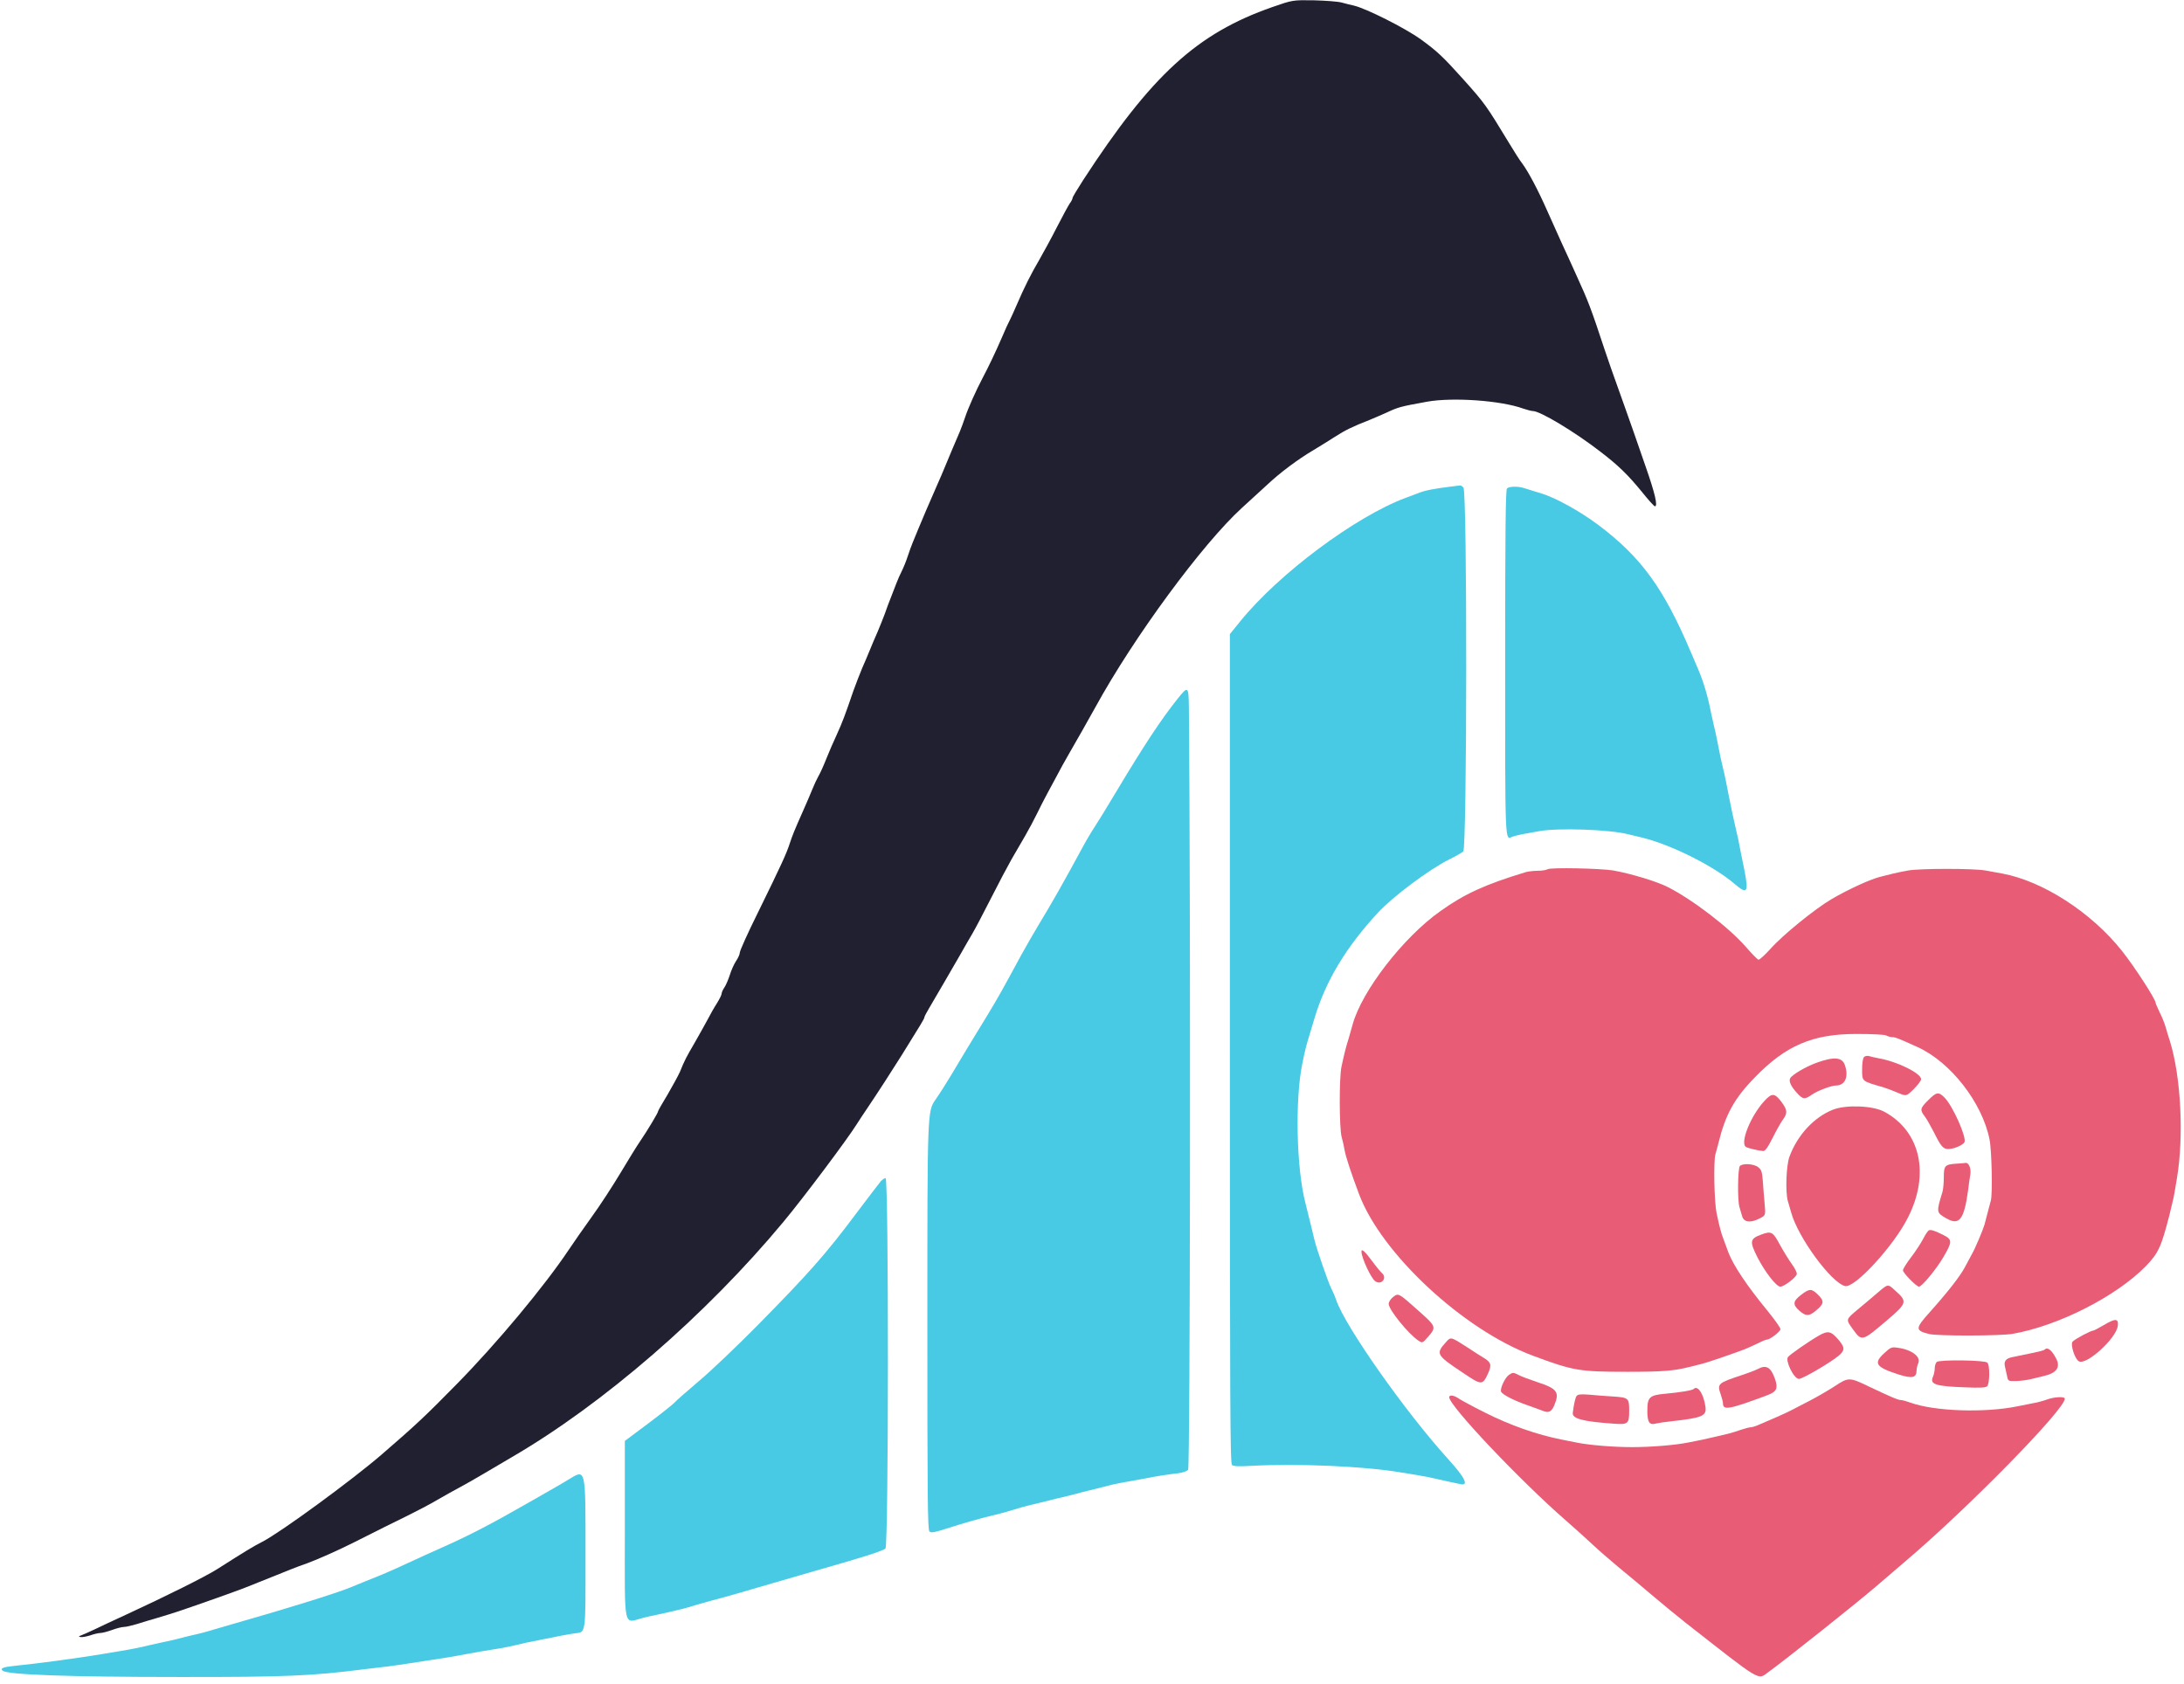
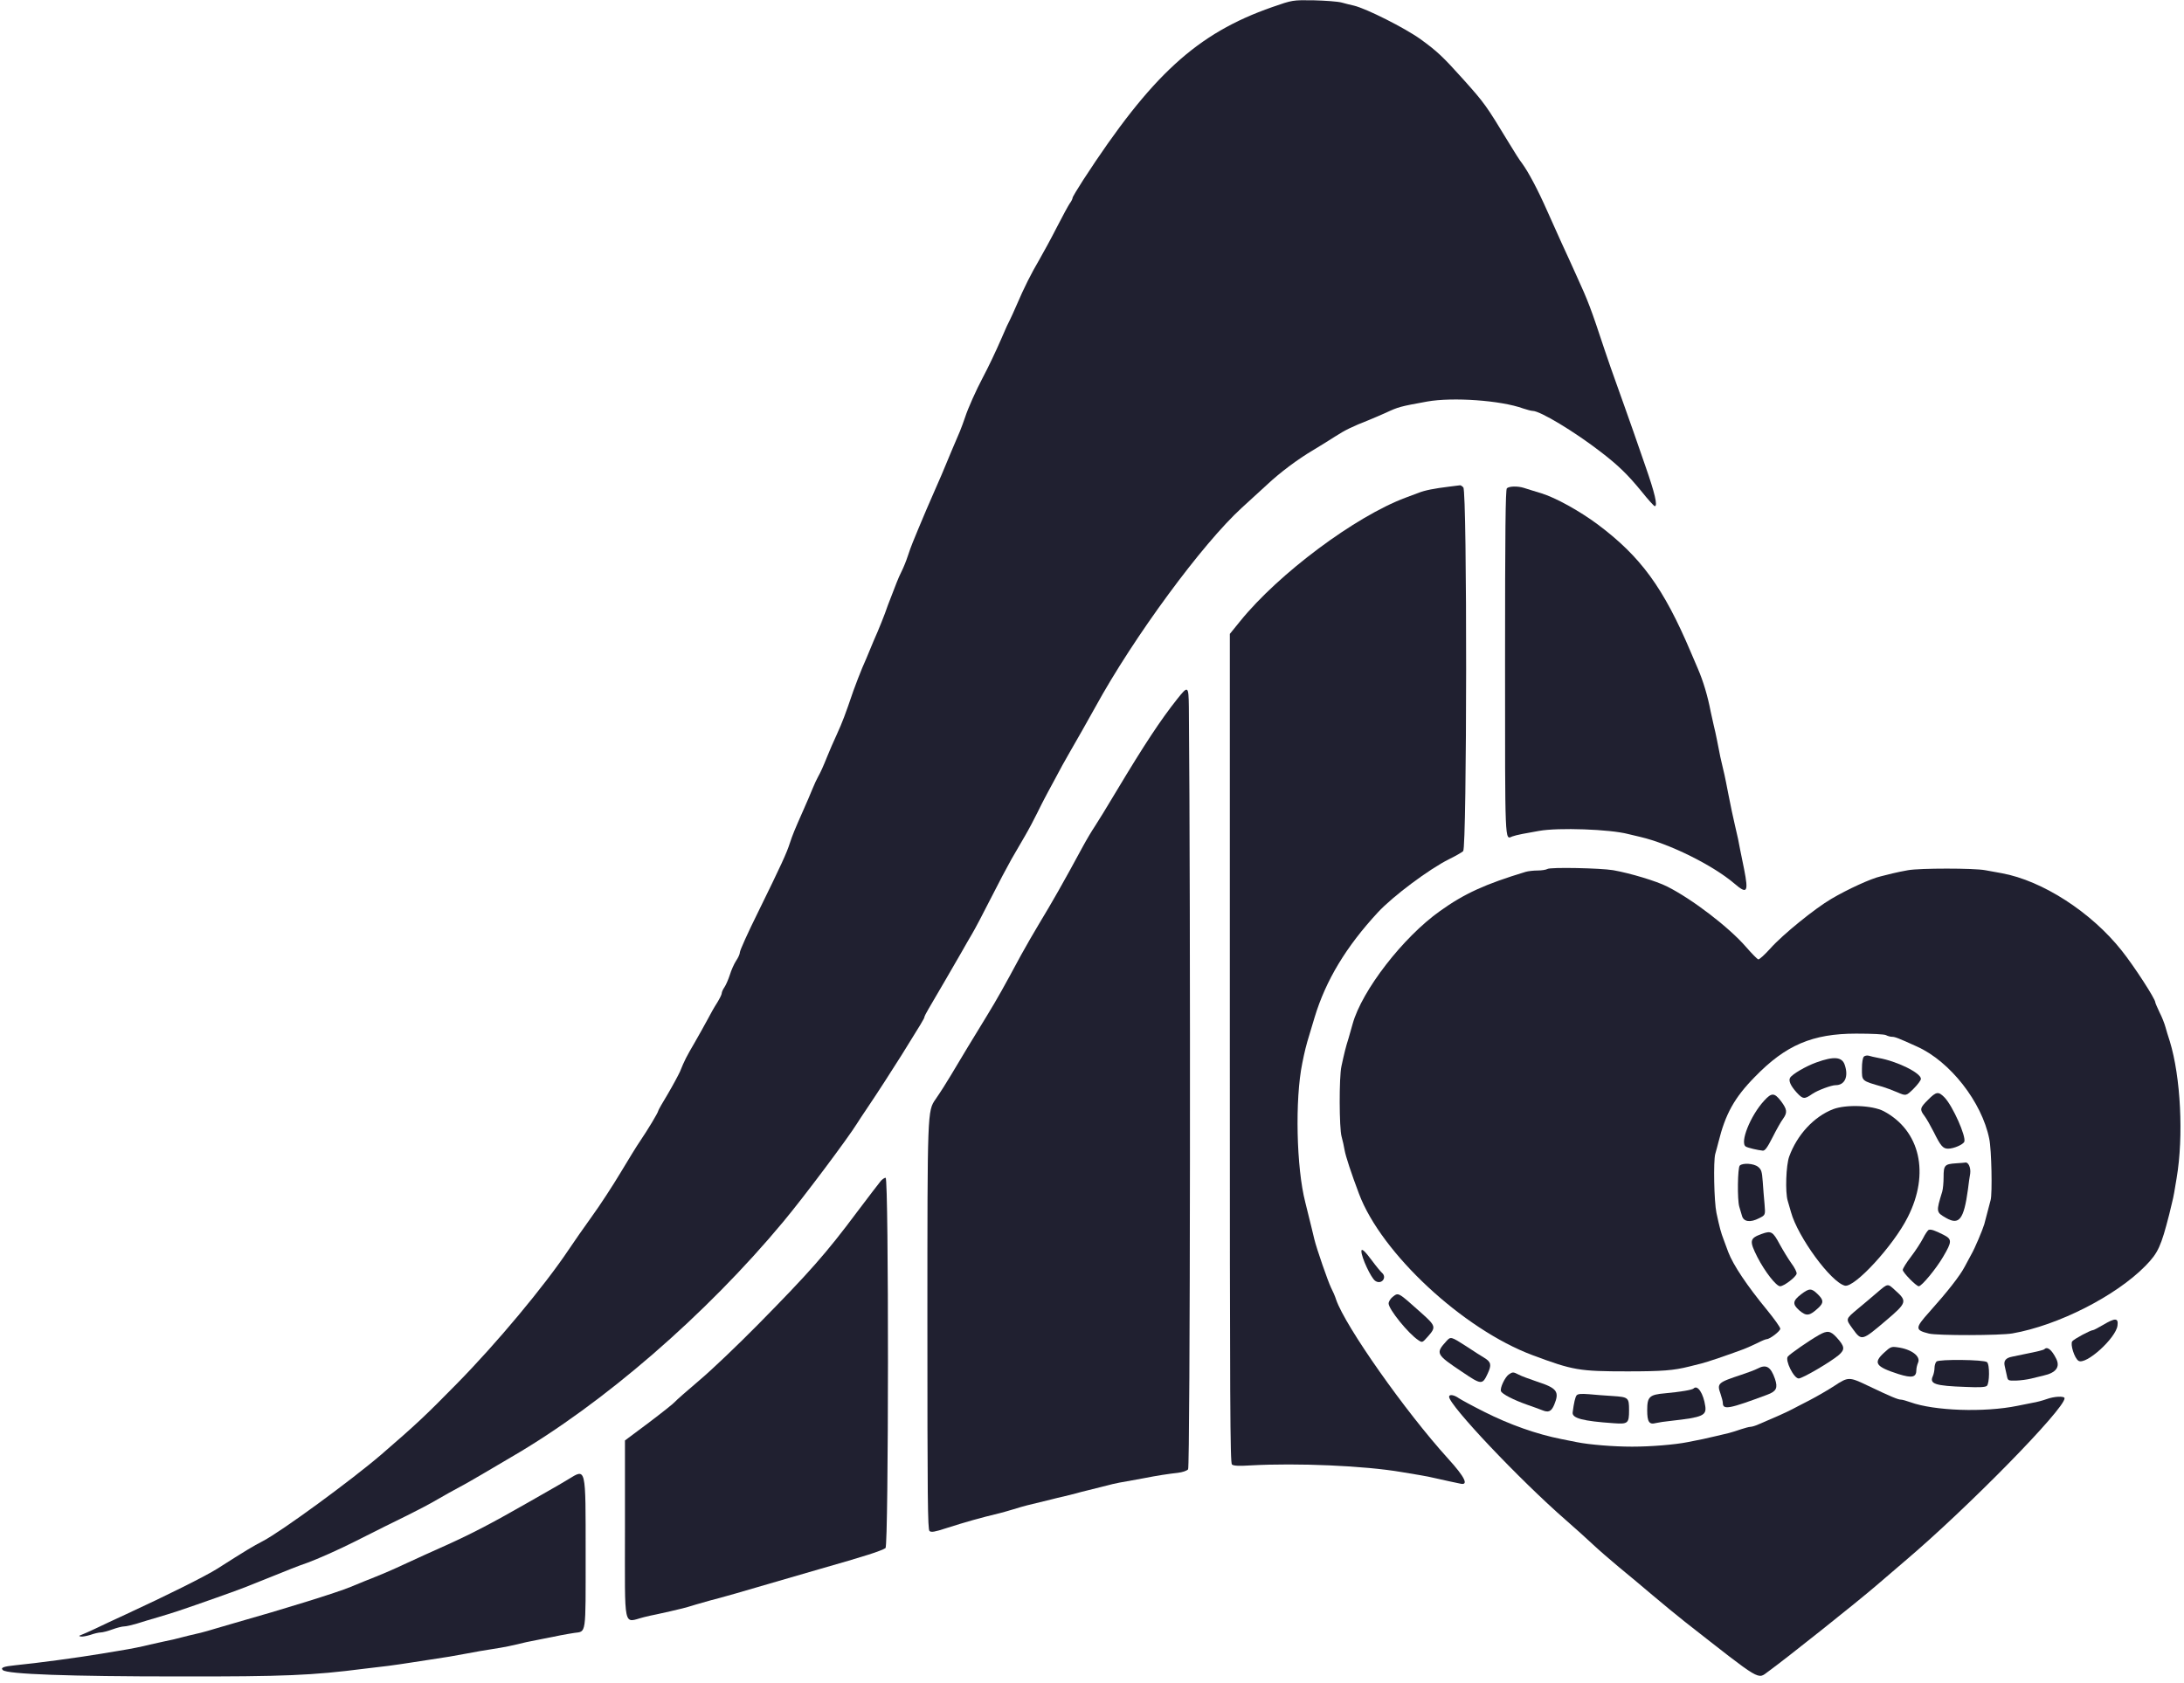
- <svg xmlns="http://www.w3.org/2000/svg" viewBox="50.9 260.2 1443.9 1113.2">
+ <svg xmlns="http://www.w3.org/2000/svg" viewBox="50.9 260.2 1443.9 1113.2" width="1444" height="1113">
  <g transform="translate(0,1550) scale(0.1,-0.1)" stroke="none">
    <g id="hill" fill="#202030">
      <path d="M8920 12851 c-498 -174 -798 -449 -1250 -1144 -38 -59 -70 -112 -70 -118 0 -6 -8 -23 -19 -37 -10 -15 -48 -85 -85 -157 -36 -71 -89 -168 -116 -215 -54 -92 -100 -183 -150 -300 -18 -41 -37 -84 -43 -95 -17 -33 -23 -46 -57 -125 -36 -83 -87 -191 -124 -260 -43 -81 -98 -204 -116 -260 -10 -30 -26 -73 -35 -95 -41 -95 -74 -174 -95 -225 -12 -30 -39 -93 -60 -140 -49 -111 -92 -212 -120 -280 -12 -30 -29 -71 -37 -90 -8 -19 -23 -60 -33 -91 -10 -31 -28 -75 -39 -97 -11 -22 -27 -57 -35 -79 -8 -21 -24 -63 -36 -93 -12 -30 -31 -80 -41 -110 -11 -30 -33 -84 -48 -120 -16 -36 -39 -90 -51 -120 -12 -30 -35 -84 -51 -120 -15 -36 -41 -103 -58 -150 -56 -164 -72 -206 -110 -290 -22 -47 -49 -110 -61 -140 -29 -72 -46 -110 -63 -140 -8 -14 -25 -50 -37 -80 -12 -30 -39 -93 -60 -140 -62 -140 -71 -163 -90 -220 -21 -65 -53 -136 -211 -458 -66 -133 -119 -251 -119 -263 0 -11 -11 -36 -25 -56 -13 -20 -32 -62 -41 -92 -10 -31 -26 -68 -36 -83 -10 -14 -18 -32 -18 -40 0 -8 -14 -36 -30 -62 -17 -26 -46 -77 -65 -114 -20 -37 -58 -105 -85 -152 -52 -89 -66 -115 -96 -190 -11 -24 -47 -91 -81 -149 -35 -57 -63 -107 -63 -111 0 -10 -69 -125 -120 -200 -21 -30 -79 -125 -130 -210 -51 -85 -136 -216 -190 -290 -53 -74 -121 -171 -150 -215 -163 -244 -479 -623 -745 -893 -204 -208 -267 -267 -495 -464 -199 -171 -662 -510 -785 -574 -66 -34 -107 -59 -302 -183 -76 -48 -330 -175 -603 -301 -74 -34 -166 -77 -205 -96 -38 -18 -79 -36 -90 -40 -17 -6 -18 -8 -3 -11 9 -2 37 3 63 11 25 9 56 16 68 16 12 0 47 9 77 20 30 11 65 20 79 20 13 0 51 9 85 19 33 11 95 29 136 41 41 12 102 31 135 42 132 44 393 137 443 157 58 23 125 50 205 82 28 11 75 30 102 41 28 11 75 29 105 39 66 24 206 86 313 140 181 91 238 120 347 173 63 31 153 78 200 106 47 27 112 64 145 81 33 17 107 60 165 94 58 34 139 82 180 106 606 352 1287 942 1798 1557 135 162 427 552 487 649 11 18 41 63 66 100 65 96 174 265 229 353 129 207 150 242 150 250 0 5 13 30 29 57 43 73 169 289 214 368 22 39 54 95 72 125 18 30 74 136 124 235 50 99 112 216 137 260 26 44 66 114 90 155 24 41 60 109 80 150 20 41 42 84 48 95 5 11 36 67 67 125 30 58 75 139 99 180 23 41 61 107 83 145 22 39 61 108 87 155 254 464 709 1082 970 1320 52 47 126 115 165 151 86 81 205 170 305 229 41 25 107 65 145 90 67 43 111 65 228 111 28 12 77 32 107 46 86 40 94 42 275 75 169 30 487 8 635 -46 25 -8 53 -16 63 -16 49 0 276 -137 447 -269 120 -92 181 -152 272 -263 43 -54 83 -98 88 -98 21 0 0 88 -62 265 -6 17 -41 118 -78 225 -38 107 -87 247 -110 310 -23 63 -60 169 -82 235 -91 275 -107 318 -188 495 -26 58 -70 155 -98 215 -27 61 -69 153 -92 205 -64 145 -126 261 -167 317 -14 17 -53 78 -87 135 -153 252 -160 262 -304 423 -133 148 -171 184 -280 263 -104 75 -361 204 -442 223 -19 4 -55 13 -80 20 -25 7 -108 13 -185 15 -140 2 -140 2 -275 -45z" />
    </g>
-     <g id="wave" fill="#48CAE4">
+     <g id="wave" fill="#202030">
      <path d="M10090 9679 c-98 -12 -161 -24 -205 -42 -22 -8 -59 -22 -83 -31 -332 -124 -839 -502 -1093 -816 l-69 -85 0 -2741 c0 -2367 2 -2743 14 -2753 10 -9 46 -11 123 -6 309 17 753 -2 998 -44 33 -6 87 -15 120 -20 33 -5 80 -15 105 -21 25 -6 65 -15 90 -20 25 -5 57 -12 71 -15 62 -16 35 41 -78 165 -283 312 -678 873 -740 1051 -7 23 -23 59 -34 80 -20 41 -95 257 -110 319 -4 19 -13 53 -18 75 -6 22 -15 60 -21 85 -6 25 -16 63 -21 85 -59 228 -69 681 -20 920 15 76 27 124 46 185 9 30 25 84 36 120 74 244 208 466 418 693 99 107 340 287 471 352 41 20 83 44 93 53 25 22 27 2381 1 2406 -8 9 -18 15 -22 14 -4 0 -36 -5 -72 -9z" />
      <path d="M10472 9668 c-9 -9 -12 -278 -12 -1149 0 -1220 -2 -1175 47 -1154 10 4 41 12 68 17 28 5 77 14 110 20 127 23 469 11 590 -21 22 -5 58 -14 80 -19 193 -45 479 -187 621 -308 85 -73 95 -59 65 94 -25 124 -32 155 -40 200 -6 26 -15 67 -21 92 -6 25 -15 65 -20 90 -19 94 -30 147 -39 195 -5 28 -15 70 -21 95 -11 44 -20 85 -39 185 -5 28 -15 70 -21 95 -6 25 -15 65 -20 90 -20 105 -50 204 -85 285 -10 22 -31 72 -47 110 -181 427 -331 631 -615 844 -121 90 -279 177 -370 205 -48 15 -102 31 -119 37 -42 13 -98 11 -112 -3z" />
      <path d="M8291 8273 c-108 -136 -217 -301 -398 -603 -64 -107 -130 -215 -147 -240 -17 -25 -53 -85 -80 -135 -128 -237 -203 -368 -286 -505 -35 -58 -89 -152 -121 -210 -112 -208 -156 -287 -225 -400 -89 -144 -177 -291 -239 -395 -26 -44 -71 -115 -101 -158 -54 -78 -54 -78 -54 -1461 0 -1183 2 -1385 14 -1395 11 -10 35 -6 108 18 132 42 223 68 356 100 20 5 62 17 92 26 30 10 71 21 90 26 42 10 105 25 160 39 22 6 59 15 83 20 23 6 59 15 80 20 20 6 55 15 77 20 22 6 58 15 80 20 22 6 59 15 83 21 23 6 67 14 97 19 30 5 80 14 110 20 85 17 170 30 227 36 31 4 58 13 67 23 14 15 17 3729 5 5044 -2 140 -5 142 -78 50z" />
      <path d="M6333 5088 c-11 -13 -82 -106 -159 -208 -203 -272 -316 -400 -654 -743 -135 -137 -310 -304 -390 -371 -80 -68 -152 -131 -160 -141 -8 -10 -86 -72 -172 -137 l-158 -118 0 -584 c0 -685 -14 -620 125 -585 22 6 60 14 85 19 25 5 65 14 90 20 25 6 61 15 80 19 19 5 60 16 90 26 30 9 73 21 95 27 58 14 257 71 415 118 91 27 153 45 310 90 176 50 221 64 315 93 55 17 108 37 118 45 21 18 22 2442 1 2449 -5 2 -19 -7 -31 -19z" />
      <path d="M4265 3113 c-33 -20 -89 -53 -125 -73 -36 -21 -99 -57 -140 -80 -255 -146 -389 -215 -580 -300 -52 -23 -151 -68 -220 -100 -116 -54 -166 -75 -280 -120 -25 -10 -67 -27 -95 -39 -88 -37 -443 -147 -775 -241 -36 -10 -90 -26 -120 -35 -30 -10 -73 -21 -95 -27 -22 -5 -57 -13 -77 -18 -96 -25 -126 -32 -168 -40 -25 -5 -65 -14 -90 -20 -55 -14 -125 -28 -205 -41 -33 -5 -87 -14 -120 -20 -150 -25 -423 -62 -567 -76 -78 -8 -99 -16 -82 -32 28 -27 438 -42 1164 -42 700 -1 882 7 1225 51 44 5 116 14 160 19 44 6 109 15 145 21 36 6 94 15 130 20 89 13 174 27 240 40 54 11 110 20 228 39 31 5 77 15 102 21 43 11 75 18 188 40 28 5 76 15 105 21 28 5 70 13 92 16 80 11 75 -23 75 519 0 588 4 569 -115 497z" />
    </g>
-     <g id="heart" fill="#E85D75">
+     <g id="heart" fill="#202030">
      <path d="M10740 7150 c-8 -5 -37 -10 -64 -10 -27 0 -63 -4 -80 -9 -267 -81 -404 -143 -566 -259 -244 -173 -517 -526 -578 -747 -6 -22 -18 -65 -27 -95 -18 -56 -28 -97 -47 -185 -16 -71 -15 -409 1 -465 7 -25 16 -65 20 -90 7 -40 44 -153 95 -288 147 -393 688 -896 1148 -1068 268 -100 307 -107 628 -107 230 0 304 6 408 32 23 6 59 15 80 20 34 8 173 55 280 95 24 9 65 28 92 41 27 14 54 25 60 25 21 0 90 53 90 69 0 10 -39 64 -86 122 -135 164 -225 299 -258 385 -8 21 -22 59 -31 84 -17 44 -26 77 -47 175 -16 76 -21 343 -8 390 6 22 16 57 21 78 46 186 105 294 242 433 203 209 380 285 669 285 106 0 185 -4 197 -10 11 -6 29 -11 40 -11 19 0 41 -8 166 -65 218 -98 428 -366 477 -610 15 -70 21 -363 9 -405 -5 -19 -15 -55 -21 -80 -6 -25 -16 -61 -21 -80 -11 -37 -62 -159 -86 -200 -7 -14 -27 -50 -43 -80 -31 -60 -115 -167 -234 -300 -96 -107 -96 -120 -3 -143 54 -14 473 -13 552 1 303 53 685 248 880 447 84 86 103 129 157 340 5 22 14 56 18 75 5 19 12 51 15 70 3 19 11 62 16 95 47 277 27 670 -45 905 -10 30 -23 73 -29 95 -6 22 -23 66 -39 97 -15 32 -28 61 -28 66 0 23 -140 239 -222 342 -202 255 -525 463 -793 512 -27 5 -77 14 -110 20 -77 14 -431 14 -510 0 -33 -6 -79 -15 -102 -21 -24 -6 -60 -15 -80 -20 -62 -14 -216 -84 -326 -149 -109 -64 -321 -236 -402 -327 -38 -42 -74 -75 -81 -73 -6 2 -43 39 -81 83 -112 129 -354 315 -521 399 -71 36 -244 88 -357 108 -83 14 -416 21 -435 8z" />
      <path d="M12833 5909 c-8 -8 -13 -40 -13 -80 0 -83 -5 -79 138 -120 20 -6 63 -22 96 -36 58 -25 58 -25 107 23 27 27 49 56 49 66 0 39 -159 117 -280 138 -25 5 -54 11 -65 15 -11 3 -26 0 -32 -6z" />
      <path d="M12520 5871 c-70 -25 -161 -78 -175 -102 -12 -19 4 -54 43 -97 42 -46 52 -46 105 -9 34 23 124 57 153 57 61 0 87 57 60 135 -18 53 -72 57 -186 16z" />
      <path d="M13257 5623 c-54 -53 -56 -64 -23 -107 13 -17 40 -65 61 -106 46 -93 61 -110 95 -110 37 0 99 27 107 46 13 35 -76 235 -130 292 -41 42 -55 41 -110 -15z" />
      <path d="M12173 5617 c-91 -99 -162 -278 -121 -303 12 -8 79 -24 112 -27 14 -2 30 19 65 88 25 50 56 105 69 122 30 42 28 62 -13 117 -44 57 -62 58 -112 3z" />
      <path d="M12629 5561 c-126 -49 -237 -168 -290 -313 -21 -58 -27 -235 -10 -292 5 -17 15 -51 22 -76 45 -164 264 -463 356 -486 63 -16 322 265 416 453 147 289 82 573 -159 701 -75 39 -248 46 -335 13z" />
      <path d="M13440 5203 c-73 -5 -80 -13 -80 -91 0 -36 -4 -79 -9 -96 -41 -134 -41 -136 25 -174 87 -50 118 -10 145 188 4 36 11 83 15 106 5 39 -13 78 -34 72 -4 -1 -32 -3 -62 -5z" />
      <path d="M12012 5188 c-14 -14 -17 -226 -3 -272 5 -17 13 -44 18 -61 11 -39 55 -45 113 -15 42 21 42 21 36 93 -4 40 -9 107 -12 149 -5 68 -9 80 -31 98 -29 23 -102 27 -121 8z" />
      <path d="M13262 4763 c-7 -3 -24 -28 -38 -56 -14 -27 -50 -83 -80 -122 -30 -39 -54 -78 -54 -87 0 -17 89 -108 106 -108 19 0 115 116 161 195 59 100 60 116 3 145 -57 29 -83 38 -98 33z" />
      <path d="M12157 4736 c-80 -29 -83 -45 -28 -154 49 -95 124 -192 150 -192 25 0 105 61 109 83 2 10 -13 40 -34 68 -20 28 -55 85 -78 127 -45 84 -56 91 -119 68z" />
      <path d="M9510 4622 c0 -41 63 -176 91 -196 41 -29 82 22 44 54 -8 7 -38 43 -66 81 -46 62 -69 83 -69 61z" />
      <path d="M12920 4348 c-34 -29 -91 -78 -128 -108 -82 -69 -81 -65 -32 -133 58 -80 60 -79 219 56 139 118 142 128 61 200 -51 47 -47 47 -120 -15z" />
      <path d="M12418 4337 c-56 -43 -59 -65 -13 -106 48 -41 68 -39 128 17 35 33 34 51 -6 90 -41 40 -55 40 -109 -1z" />
      <path d="M9716 4319 c-14 -11 -26 -31 -26 -43 0 -38 131 -200 197 -243 26 -17 26 -17 64 26 53 60 51 69 -43 153 -159 142 -152 138 -192 107z" />
      <path d="M14416 4135 c-32 -19 -63 -35 -67 -35 -17 0 -125 -58 -138 -74 -15 -18 14 -112 41 -129 48 -31 248 150 258 233 7 51 -15 52 -94 5z" />
      <path d="M12535 4067 c-65 -37 -189 -123 -205 -142 -20 -24 39 -145 72 -145 25 0 212 110 265 155 42 37 40 56 -14 116 -41 45 -62 48 -118 16z" />
      <path d="M10073 4028 c-74 -82 -71 -88 104 -205 127 -86 133 -86 168 -11 27 58 23 77 -23 105 -15 9 -68 42 -117 75 -103 66 -104 66 -132 36z" />
      <path d="M12966 3950 c-73 -67 -56 -92 96 -141 90 -28 118 -22 118 28 0 12 5 33 11 47 20 42 -44 90 -135 102 -41 6 -47 4 -90 -36z" />
      <path d="M14027 3974 c-6 -6 -42 -15 -137 -34 -25 -5 -59 -12 -77 -16 -42 -8 -57 -27 -49 -61 4 -16 10 -44 14 -63 7 -35 7 -35 62 -34 30 1 74 7 98 13 23 6 60 15 82 20 83 18 113 57 84 113 -29 58 -58 81 -77 62z" />
      <path d="M13313 3892 c-7 -7 -13 -26 -13 -42 0 -16 -5 -40 -11 -54 -24 -52 13 -65 219 -72 87 -4 128 -2 138 7 18 15 20 142 1 157 -20 17 -318 20 -334 4z" />
      <path d="M12129 3845 c-15 -8 -62 -26 -105 -40 -157 -52 -164 -57 -139 -127 8 -24 15 -50 15 -59 0 -49 41 -41 295 54 59 22 70 44 50 104 -28 81 -58 99 -116 68z" />
      <path d="M10484 3806 c-25 -18 -59 -90 -51 -110 7 -19 83 -58 174 -90 37 -13 82 -29 99 -36 41 -17 60 -9 79 36 36 87 19 110 -113 153 -50 17 -105 37 -121 46 -37 19 -41 19 -67 1z" />
      <path d="M12636 3730 c-43 -28 -116 -70 -164 -95 -48 -24 -98 -51 -112 -58 -14 -8 -59 -29 -100 -47 -41 -18 -94 -41 -118 -51 -23 -11 -50 -19 -60 -19 -9 0 -37 -8 -62 -16 -25 -9 -61 -20 -80 -25 -19 -4 -55 -13 -80 -19 -25 -6 -66 -15 -92 -21 -27 -5 -72 -14 -100 -20 -85 -17 -244 -30 -368 -30 -124 0 -283 13 -367 30 -29 6 -74 15 -100 20 -163 32 -344 96 -510 180 -76 38 -151 79 -168 90 -32 23 -65 28 -65 10 0 -56 465 -548 770 -814 63 -55 144 -128 180 -162 36 -34 113 -101 172 -150 59 -48 160 -133 225 -188 65 -55 161 -134 213 -175 516 -404 477 -381 551 -328 116 84 586 458 716 570 34 29 119 102 189 162 414 351 1054 1004 1054 1075 0 16 -69 13 -120 -6 -25 -9 -66 -20 -92 -24 -27 -5 -72 -14 -100 -20 -220 -45 -551 -33 -708 24 -25 9 -53 17 -62 17 -19 0 -65 19 -216 91 -127 61 -132 61 -226 -1z" />
      <path d="M11707 3714 c-9 -10 -91 -23 -188 -32 -105 -9 -119 -23 -119 -112 0 -77 13 -97 57 -85 16 4 62 11 103 15 206 23 233 35 224 97 -12 84 -51 143 -77 117z" />
      <path d="M10933 3668 c-9 -11 -18 -50 -26 -113 -4 -38 67 -57 271 -71 95 -7 102 -1 102 86 0 84 -4 87 -110 94 -47 3 -117 8 -156 12 -52 4 -73 2 -81 -8z" />
    </g>
  </g>
</svg>
